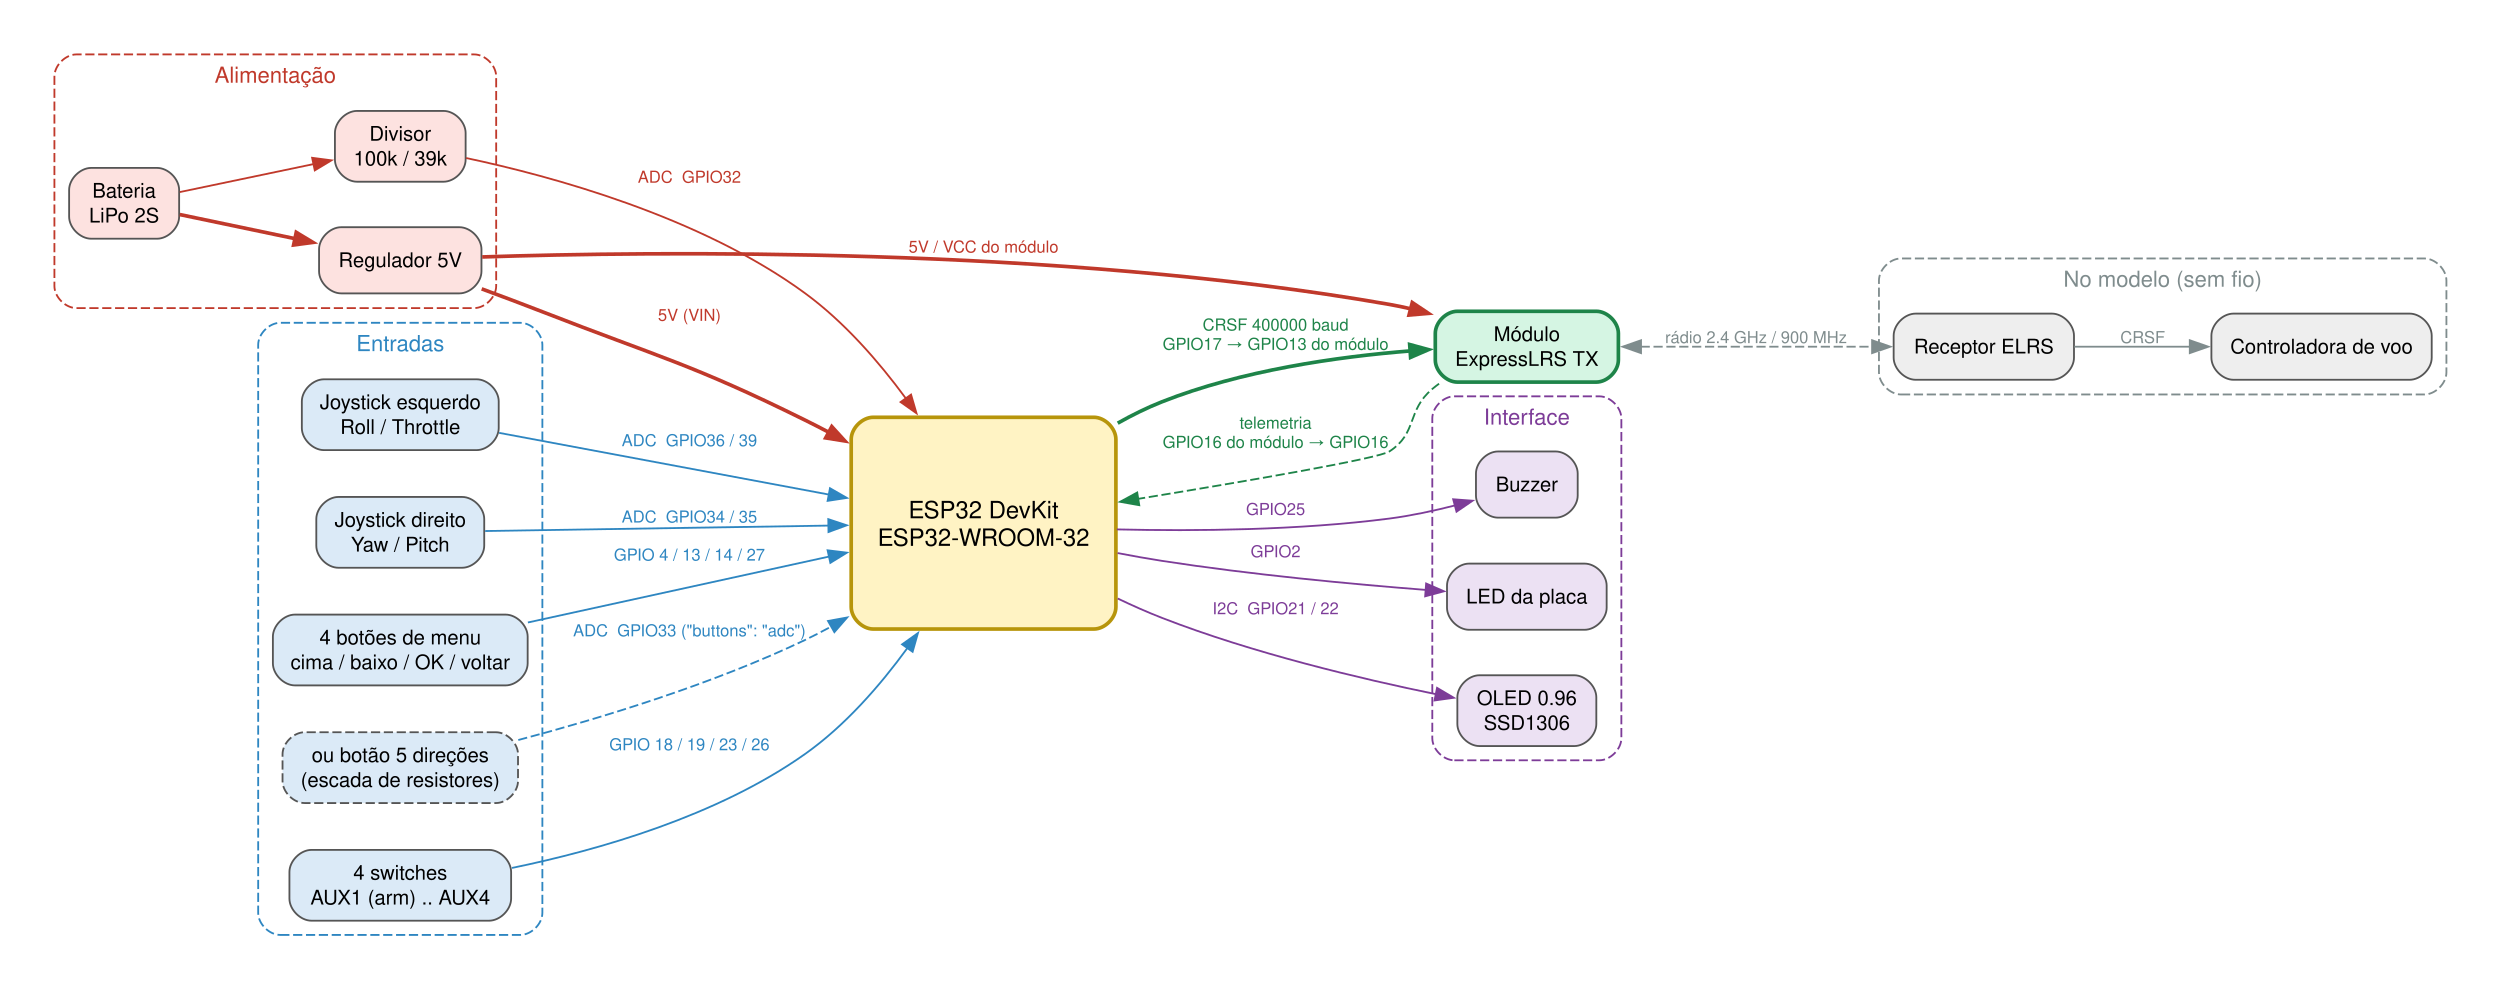
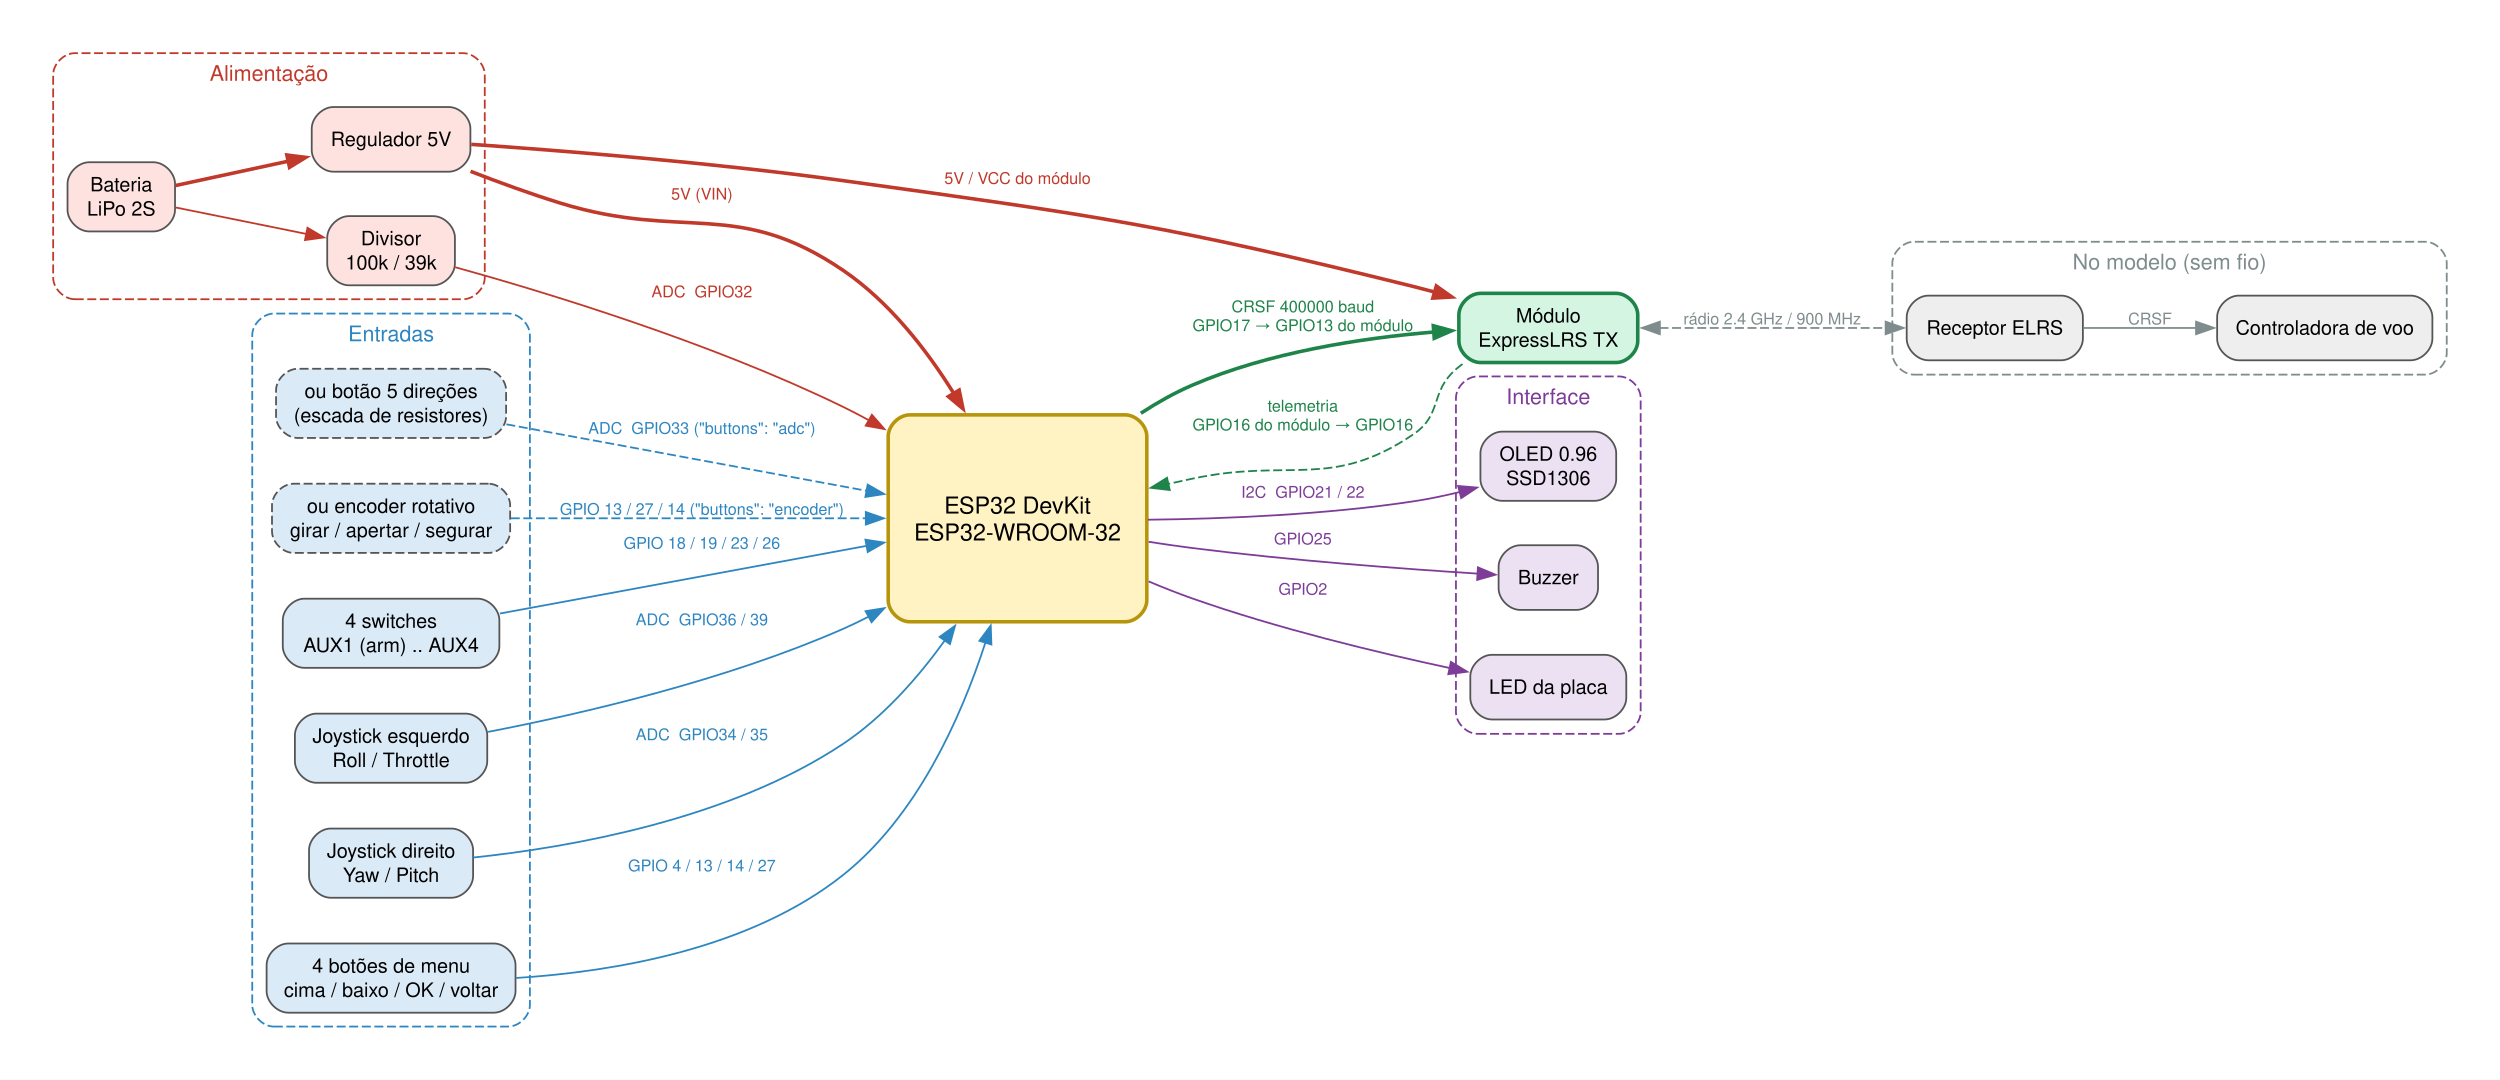
- <svg xmlns="http://www.w3.org/2000/svg" width="1360pt" height="538pt" viewBox="0.00 0.00 1360.00 538.00">
-   <g id="graph0" class="graph" transform="scale(1 1) rotate(0) translate(21.6 516.6)">
-     <polygon fill="white" stroke="none" points="-21.6,21.6 -21.6,-516.6 1338.85,-516.6 1338.85,21.6 -21.6,21.6" />
+ <svg xmlns="http://www.w3.org/2000/svg" width="1392pt" height="601pt" viewBox="0.00 0.00 1392.00 601.00">
+   <g id="graph0" class="graph" transform="scale(1 1) rotate(0) translate(21.6 579.6)">
+     <polygon fill="white" stroke="none" points="-21.6,21.6 -21.6,-579.6 1370.35,-579.6 1370.35,21.6 -21.6,21.6" />
    <g id="clust1" class="cluster">
-       <path fill="white" stroke="#c0392b" stroke-dasharray="5,2" d="M20,-349C20,-349 236.32,-349 236.32,-349 242.32,-349 248.32,-355 248.32,-361 248.32,-361 248.32,-475 248.32,-475 248.32,-481 242.32,-487 236.32,-487 236.32,-487 20,-487 20,-487 14,-487 8,-481 8,-475 8,-475 8,-361 8,-361 8,-355 14,-349 20,-349" />
-       <text xml:space="preserve" text-anchor="middle" x="128.16" y="-471.6" font-family="Helvetica,sans-Serif" font-size="12.00" fill="#c0392b">Alimentação</text>
+       <path fill="white" stroke="#c0392b" stroke-dasharray="5,2" d="M20,-413C20,-413 236.32,-413 236.32,-413 242.32,-413 248.32,-419 248.32,-425 248.32,-425 248.32,-538 248.32,-538 248.32,-544 242.32,-550 236.32,-550 236.32,-550 20,-550 20,-550 14,-550 8,-544 8,-538 8,-538 8,-425 8,-425 8,-419 14,-413 20,-413" />
+       <text xml:space="preserve" text-anchor="middle" x="128.16" y="-534.6" font-family="Helvetica,sans-Serif" font-size="12.00" fill="#c0392b">Alimentação</text>
    </g>
    <g id="clust2" class="cluster">
-       <path fill="white" stroke="#2e86c1" stroke-dasharray="5,2" d="M130.85,-8C130.85,-8 261.45,-8 261.45,-8 267.45,-8 273.45,-14 273.45,-20 273.45,-20 273.45,-329 273.45,-329 273.45,-335 267.45,-341 261.45,-341 261.45,-341 130.85,-341 130.85,-341 124.85,-341 118.85,-335 118.85,-329 118.85,-329 118.85,-20 118.85,-20 118.85,-14 124.85,-8 130.85,-8" />
-       <text xml:space="preserve" text-anchor="middle" x="196.15" y="-325.6" font-family="Helvetica,sans-Serif" font-size="12.00" fill="#2e86c1">Entradas</text>
+       <path fill="white" stroke="#2e86c1" stroke-dasharray="5,2" d="M130.85,-8C130.85,-8 261.45,-8 261.45,-8 267.45,-8 273.45,-14 273.45,-20 273.45,-20 273.45,-393 273.45,-393 273.45,-399 267.45,-405 261.45,-405 261.45,-405 130.85,-405 130.85,-405 124.85,-405 118.85,-399 118.85,-393 118.85,-393 118.85,-20 118.85,-20 118.85,-14 124.85,-8 130.85,-8" />
+       <text xml:space="preserve" text-anchor="middle" x="196.15" y="-389.6" font-family="Helvetica,sans-Serif" font-size="12.00" fill="#2e86c1">Entradas</text>
    </g>
    <g id="clust3" class="cluster">
-       <path fill="white" stroke="#7d3c98" stroke-dasharray="5,2" d="M769.57,-103C769.57,-103 848.42,-103 848.42,-103 854.42,-103 860.42,-109 860.42,-115 860.42,-115 860.42,-289 860.42,-289 860.42,-295 854.42,-301 848.42,-301 848.42,-301 769.57,-301 769.57,-301 763.57,-301 757.57,-295 757.57,-289 757.57,-289 757.57,-115 757.57,-115 757.57,-109 763.57,-103 769.57,-103" />
-       <text xml:space="preserve" text-anchor="middle" x="809" y="-285.6" font-family="Helvetica,sans-Serif" font-size="12.00" fill="#7d3c98">Interface</text>
+       <path fill="white" stroke="#7d3c98" stroke-dasharray="5,2" d="M801.07,-171C801.07,-171 879.92,-171 879.92,-171 885.92,-171 891.92,-177 891.92,-183 891.92,-183 891.92,-358 891.92,-358 891.92,-364 885.92,-370 879.92,-370 879.92,-370 801.07,-370 801.07,-370 795.07,-370 789.07,-364 789.07,-358 789.07,-358 789.07,-183 789.07,-183 789.07,-177 795.07,-171 801.07,-171" />
+       <text xml:space="preserve" text-anchor="middle" x="840.5" y="-354.6" font-family="Helvetica,sans-Serif" font-size="12.00" fill="#7d3c98">Interface</text>
    </g>
    <g id="clust4" class="cluster">
-       <path fill="white" stroke="#7f8c8d" stroke-dasharray="5,2" d="M1012.55,-302C1012.55,-302 1297.25,-302 1297.25,-302 1303.25,-302 1309.25,-308 1309.25,-314 1309.25,-314 1309.25,-364 1309.25,-364 1309.25,-370 1303.25,-376 1297.25,-376 1297.25,-376 1012.55,-376 1012.55,-376 1006.55,-376 1000.55,-370 1000.55,-364 1000.55,-364 1000.55,-314 1000.55,-314 1000.55,-308 1006.55,-302 1012.55,-302" />
-       <text xml:space="preserve" text-anchor="middle" x="1154.9" y="-360.6" font-family="Helvetica,sans-Serif" font-size="12.00" fill="#7f8c8d">No modelo (sem fio)</text>
+       <path fill="white" stroke="#7f8c8d" stroke-dasharray="5,2" d="M1044.05,-371C1044.05,-371 1328.75,-371 1328.75,-371 1334.75,-371 1340.75,-377 1340.75,-383 1340.75,-383 1340.75,-433 1340.75,-433 1340.75,-439 1334.75,-445 1328.75,-445 1328.75,-445 1044.05,-445 1044.05,-445 1038.05,-445 1032.05,-439 1032.05,-433 1032.05,-433 1032.05,-383 1032.05,-383 1032.05,-377 1038.05,-371 1044.05,-371" />
+       <text xml:space="preserve" text-anchor="middle" x="1186.4" y="-429.6" font-family="Helvetica,sans-Serif" font-size="12.00" fill="#7f8c8d">No modelo (sem fio)</text>
    </g>
    <g id="node1" class="node">
-       <path fill="#fde2e0" stroke="#555555" d="M63.85,-425.26C63.85,-425.26 28,-425.26 28,-425.26 22,-425.26 16,-419.26 16,-413.26 16,-413.26 16,-398.74 16,-398.74 16,-392.74 22,-386.74 28,-386.74 28,-386.74 63.85,-386.74 63.85,-386.74 69.85,-386.74 75.85,-392.74 75.85,-398.74 75.85,-398.74 75.85,-413.26 75.85,-413.26 75.85,-419.26 69.85,-425.26 63.85,-425.26" />
-       <text xml:space="preserve" text-anchor="middle" x="45.92" y="-409.05" font-family="Helvetica,sans-Serif" font-size="11.00">Bateria</text>
-       <text xml:space="preserve" text-anchor="middle" x="45.92" y="-395.55" font-family="Helvetica,sans-Serif" font-size="11.00">LiPo 2S</text>
+       <path fill="#fde2e0" stroke="#555555" d="M63.85,-489.26C63.85,-489.26 28,-489.26 28,-489.26 22,-489.26 16,-483.26 16,-477.26 16,-477.26 16,-462.74 16,-462.74 16,-456.74 22,-450.74 28,-450.74 28,-450.74 63.85,-450.74 63.85,-450.74 69.85,-450.74 75.85,-456.74 75.85,-462.74 75.85,-462.74 75.85,-477.26 75.85,-477.26 75.85,-483.26 69.85,-489.26 63.85,-489.26" />
+       <text xml:space="preserve" text-anchor="middle" x="45.92" y="-473.05" font-family="Helvetica,sans-Serif" font-size="11.00">Bateria</text>
+       <text xml:space="preserve" text-anchor="middle" x="45.92" y="-459.55" font-family="Helvetica,sans-Serif" font-size="11.00">LiPo 2S</text>
    </g>
    <g id="node2" class="node">
-       <path fill="#fde2e0" stroke="#555555" d="M228.32,-393C228.32,-393 163.97,-393 163.97,-393 157.97,-393 151.97,-387 151.97,-381 151.97,-381 151.97,-369 151.97,-369 151.97,-363 157.97,-357 163.97,-357 163.97,-357 228.32,-357 228.32,-357 234.32,-357 240.32,-363 240.32,-369 240.32,-369 240.32,-381 240.32,-381 240.32,-387 234.32,-393 228.32,-393" />
-       <text xml:space="preserve" text-anchor="middle" x="196.15" y="-371.3" font-family="Helvetica,sans-Serif" font-size="11.00">Regulador 5V</text>
+       <path fill="#fde2e0" stroke="#555555" d="M228.32,-520C228.32,-520 163.97,-520 163.97,-520 157.97,-520 151.97,-514 151.97,-508 151.97,-508 151.97,-496 151.97,-496 151.97,-490 157.97,-484 163.97,-484 163.97,-484 228.32,-484 228.32,-484 234.32,-484 240.32,-490 240.32,-496 240.32,-496 240.32,-508 240.32,-508 240.32,-514 234.32,-520 228.32,-520" />
+       <text xml:space="preserve" text-anchor="middle" x="196.15" y="-498.3" font-family="Helvetica,sans-Serif" font-size="11.00">Regulador 5V</text>
    </g>
    <g id="edge1" class="edge">
-       <path fill="none" stroke="#c0392b" stroke-width="2" d="M76.21,-399.88C94.11,-396.13 117.6,-391.22 138.97,-386.75" />
-       <polygon fill="#c0392b" stroke="#c0392b" stroke-width="2" points="139.56,-390.2 148.63,-384.73 138.13,-383.35 139.56,-390.2" />
+       <path fill="none" stroke="#c0392b" stroke-width="2" d="M76.21,-476.32C94.11,-480.19 117.6,-485.26 138.97,-489.87" />
+       <polygon fill="#c0392b" stroke="#c0392b" stroke-width="2" points="138.12,-493.27 148.63,-491.96 139.6,-486.43 138.12,-493.27" />
    </g>
    <g id="node3" class="node">
-       <path fill="#fde2e0" stroke="#555555" d="M219.7,-456.26C219.7,-456.26 172.6,-456.26 172.6,-456.26 166.6,-456.26 160.6,-450.26 160.6,-444.26 160.6,-444.26 160.6,-429.74 160.6,-429.74 160.6,-423.74 166.6,-417.74 172.6,-417.74 172.6,-417.74 219.7,-417.74 219.7,-417.74 225.7,-417.74 231.7,-423.74 231.7,-429.74 231.7,-429.74 231.7,-444.26 231.7,-444.26 231.7,-450.26 225.7,-456.26 219.7,-456.26" />
-       <text xml:space="preserve" text-anchor="middle" x="196.15" y="-440.05" font-family="Helvetica,sans-Serif" font-size="11.00">Divisor</text>
-       <text xml:space="preserve" text-anchor="middle" x="196.15" y="-426.55" font-family="Helvetica,sans-Serif" font-size="11.00">100k / 39k</text>
+       <path fill="#fde2e0" stroke="#555555" d="M219.7,-459.26C219.7,-459.26 172.6,-459.26 172.6,-459.26 166.6,-459.26 160.6,-453.26 160.6,-447.26 160.6,-447.26 160.6,-432.74 160.6,-432.74 160.6,-426.74 166.6,-420.74 172.6,-420.74 172.6,-420.74 219.7,-420.74 219.7,-420.74 225.7,-420.74 231.7,-426.74 231.7,-432.74 231.7,-432.74 231.7,-447.26 231.7,-447.26 231.7,-453.26 225.7,-459.26 219.7,-459.26" />
+       <text xml:space="preserve" text-anchor="middle" x="196.15" y="-443.05" font-family="Helvetica,sans-Serif" font-size="11.00">Divisor</text>
+       <text xml:space="preserve" text-anchor="middle" x="196.15" y="-429.55" font-family="Helvetica,sans-Serif" font-size="11.00">100k / 39k</text>
    </g>
    <g id="edge4" class="edge">
-       <path fill="none" stroke="#c0392b" d="M76.21,-412.12C96.95,-416.46 125.18,-422.37 148.94,-427.34" />
-       <polygon fill="#c0392b" stroke="#c0392b" points="148.2,-430.76 158.71,-429.38 149.64,-423.91 148.2,-430.76" />
+       <path fill="none" stroke="#c0392b" d="M76.21,-464.07C96.95,-459.88 125.18,-454.16 148.94,-449.35" />
+       <polygon fill="#c0392b" stroke="#c0392b" points="149.6,-452.79 158.71,-447.38 148.21,-445.93 149.6,-452.79" />
+     </g>
+     <g id="node10" class="node">
+       <path fill="#fff3c4" stroke="#b7950b" stroke-width="2" d="M604.95,-348.6C604.95,-348.6 484.95,-348.6 484.95,-348.6 478.95,-348.6 472.95,-342.6 472.95,-336.6 472.95,-336.6 472.95,-245.4 472.95,-245.4 472.95,-239.4 478.95,-233.4 484.95,-233.4 484.95,-233.4 604.95,-233.4 604.95,-233.4 610.95,-233.4 616.95,-239.4 616.95,-245.4 616.95,-245.4 616.95,-336.6 616.95,-336.6 616.95,-342.6 610.95,-348.6 604.95,-348.6" />
+       <text xml:space="preserve" text-anchor="middle" x="544.95" y="-293.65" font-family="Helvetica,sans-Serif" font-size="13.00">ESP32 DevKit</text>
+       <text xml:space="preserve" text-anchor="middle" x="544.95" y="-278.65" font-family="Helvetica,sans-Serif" font-size="13.00">ESP32-WROOM-32</text>
+     </g>
+     <g id="edge2" class="edge">
+       <path fill="none" stroke="#c0392b" stroke-width="2" d="M240.41,-484.2C256.03,-478.13 273.89,-471.6 290.45,-466.5 359.22,-445.33 388.5,-469.53 447.95,-429 473.26,-411.74 493.96,-385.44 509.56,-360.4" />
+       <polygon fill="#c0392b" stroke="#c0392b" stroke-width="2" points="512.46,-362.38 514.6,-352 506.46,-358.78 512.46,-362.38" />
+       <text xml:space="preserve" text-anchor="middle" x="369.2" y="-468.45" font-family="Helvetica,sans-Serif" font-size="9.00" fill="#c0392b">5V (VIN)</text>
+     </g>
+     <g id="node11" class="node">
+       <path fill="#d5f5e3" stroke="#1e8449" stroke-width="2" d="M878.3,-416.26C878.3,-416.26 802.7,-416.26 802.7,-416.26 796.7,-416.26 790.7,-410.26 790.7,-404.26 790.7,-404.26 790.7,-389.74 790.7,-389.74 790.7,-383.74 796.7,-377.74 802.7,-377.74 802.7,-377.74 878.3,-377.74 878.3,-377.74 884.3,-377.74 890.3,-383.74 890.3,-389.74 890.3,-389.74 890.3,-404.26 890.3,-404.26 890.3,-410.26 884.3,-416.26 878.3,-416.26" />
+       <text xml:space="preserve" text-anchor="middle" x="840.5" y="-400.05" font-family="Helvetica,sans-Serif" font-size="11.00">Módulo</text>
+       <text xml:space="preserve" text-anchor="middle" x="840.5" y="-386.55" font-family="Helvetica,sans-Serif" font-size="11.00">ExpressLRS TX</text>
+     </g>
+     <g id="edge3" class="edge">
+       <path fill="none" stroke="#c0392b" stroke-width="2" d="M240.79,-499.22C290.93,-495.75 375.62,-489.01 447.95,-479 590.23,-459.31 626.28,-454.54 765.7,-420 769.49,-419.06 773.36,-418.04 777.26,-416.97" />
+       <polygon fill="#c0392b" stroke="#c0392b" stroke-width="2" points="778.15,-420.35 786.8,-414.23 776.22,-413.63 778.15,-420.35" />
+       <text xml:space="preserve" text-anchor="middle" x="544.95" y="-477.2" font-family="Helvetica,sans-Serif" font-size="9.00" fill="#c0392b">5V / VCC do módulo</text>
+     </g>
+     <g id="edge5" class="edge">
+       <path fill="none" stroke="#c0392b" d="M231.86,-430.82C281.25,-417.13 374.01,-389.05 447.95,-353 452.71,-350.68 457.53,-348.16 462.34,-345.52" />
+       <polygon fill="#c0392b" stroke="#c0392b" points="463.87,-348.68 470.84,-340.7 460.42,-342.59 463.87,-348.68" />
+       <text xml:space="preserve" text-anchor="middle" x="369.2" y="-414.05" font-family="Helvetica,sans-Serif" font-size="9.00" fill="#c0392b">ADC  GPIO32</text>
+     </g>
+     <g id="node4" class="node">
+       <path fill="#dbeaf7" stroke="#555555" d="M237.7,-182.26C237.7,-182.26 154.6,-182.26 154.6,-182.26 148.6,-182.26 142.6,-176.26 142.6,-170.26 142.6,-170.26 142.6,-155.74 142.6,-155.74 142.6,-149.74 148.6,-143.74 154.6,-143.74 154.6,-143.74 237.7,-143.74 237.7,-143.74 243.7,-143.74 249.7,-149.74 249.7,-155.74 249.7,-155.74 249.7,-170.26 249.7,-170.26 249.7,-176.26 243.7,-182.26 237.7,-182.26" />
+       <text xml:space="preserve" text-anchor="middle" x="196.15" y="-166.05" font-family="Helvetica,sans-Serif" font-size="11.00">Joystick esquerdo</text>
+       <text xml:space="preserve" text-anchor="middle" x="196.15" y="-152.55" font-family="Helvetica,sans-Serif" font-size="11.00">Roll / Throttle</text>
+     </g>
+     <g id="edge6" class="edge">
+       <path fill="none" stroke="#2e86c1" d="M250.14,-172.08C302.03,-182.11 382.6,-200.75 447.95,-229.5 452.74,-231.61 457.56,-233.93 462.36,-236.41" />
+       <polygon fill="#2e86c1" stroke="#2e86c1" points="460.36,-239.31 470.82,-240.97 463.68,-233.15 460.36,-239.31" />
+       <text xml:space="preserve" text-anchor="middle" x="369.2" y="-231.45" font-family="Helvetica,sans-Serif" font-size="9.00" fill="#2e86c1">ADC  GPIO36 / 39</text>
+     </g>
+     <g id="node5" class="node">
+       <path fill="#dbeaf7" stroke="#555555" d="M229.82,-118.26C229.82,-118.26 162.47,-118.26 162.47,-118.26 156.47,-118.26 150.47,-112.26 150.47,-106.26 150.47,-106.26 150.47,-91.74 150.47,-91.74 150.47,-85.74 156.47,-79.74 162.47,-79.74 162.47,-79.74 229.82,-79.74 229.82,-79.74 235.82,-79.74 241.82,-85.74 241.82,-91.74 241.82,-91.74 241.82,-106.26 241.82,-106.26 241.82,-112.26 235.82,-118.26 229.82,-118.26" />
+       <text xml:space="preserve" text-anchor="middle" x="196.15" y="-102.05" font-family="Helvetica,sans-Serif" font-size="11.00">Joystick direito</text>
+       <text xml:space="preserve" text-anchor="middle" x="196.15" y="-88.55" font-family="Helvetica,sans-Serif" font-size="11.00">Yaw / Pitch</text>
+     </g>
+     <g id="edge7" class="edge">
+       <path fill="none" stroke="#2e86c1" d="M241.95,-102.13C295.08,-107.7 384.44,-123.12 447.95,-165.5 470.11,-180.29 489.28,-201.92 504.53,-223.08" />
+       <polygon fill="#2e86c1" stroke="#2e86c1" points="501.58,-224.97 510.17,-231.17 507.32,-220.97 501.58,-224.97" />
+       <text xml:space="preserve" text-anchor="middle" x="369.2" y="-167.45" font-family="Helvetica,sans-Serif" font-size="9.00" fill="#2e86c1">ADC  GPIO34 / 35</text>
+     </g>
+     <g id="node6" class="node">
+       <path fill="#dbeaf7" stroke="#555555" d="M253.45,-54.26C253.45,-54.26 138.85,-54.26 138.85,-54.26 132.85,-54.26 126.85,-48.26 126.85,-42.26 126.85,-42.26 126.85,-27.74 126.85,-27.74 126.85,-21.74 132.85,-15.74 138.85,-15.74 138.85,-15.74 253.45,-15.74 253.45,-15.74 259.45,-15.74 265.45,-21.74 265.45,-27.74 265.45,-27.74 265.45,-42.26 265.45,-42.26 265.45,-48.26 259.45,-54.26 253.45,-54.26" />
+       <text xml:space="preserve" text-anchor="middle" x="196.15" y="-38.05" font-family="Helvetica,sans-Serif" font-size="11.00">4 botões de menu</text>
+       <text xml:space="preserve" text-anchor="middle" x="196.15" y="-24.55" font-family="Helvetica,sans-Serif" font-size="11.00">cima / baixo / OK / voltar</text>
+     </g>
+     <g id="edge8" class="edge">
+       <path fill="none" stroke="#2e86c1" d="M265.79,-35.07C320.5,-38.52 396.25,-51.3 447.95,-92.5 488.52,-124.83 513.04,-178.56 527.13,-221.97" />
+       <polygon fill="#2e86c1" stroke="#2e86c1" points="523.73,-222.81 530.04,-231.31 530.41,-220.73 523.73,-222.81" />
+       <text xml:space="preserve" text-anchor="middle" x="369.2" y="-94.45" font-family="Helvetica,sans-Serif" font-size="9.00" fill="#2e86c1">GPIO 4 / 13 / 14 / 27</text>
+     </g>
+     <g id="node7" class="node">
+       <path fill="#dbeaf7" stroke="#555555" stroke-dasharray="5,2" d="M248.2,-374.26C248.2,-374.26 144.1,-374.26 144.1,-374.26 138.1,-374.26 132.1,-368.26 132.1,-362.26 132.1,-362.26 132.1,-347.74 132.1,-347.74 132.1,-341.74 138.1,-335.74 144.1,-335.74 144.1,-335.74 248.2,-335.74 248.2,-335.74 254.2,-335.74 260.2,-341.74 260.2,-347.74 260.2,-347.74 260.2,-362.26 260.2,-362.26 260.2,-368.26 254.2,-374.26 248.2,-374.26" />
+       <text xml:space="preserve" text-anchor="middle" x="196.15" y="-358.05" font-family="Helvetica,sans-Serif" font-size="11.00">ou botão 5 direções</text>
+       <text xml:space="preserve" text-anchor="middle" x="196.15" y="-344.55" font-family="Helvetica,sans-Serif" font-size="11.00">(escada de resistores)</text>
+     </g>
+     <g id="edge9" class="edge">
+       <path fill="none" stroke="#2e86c1" stroke-dasharray="5,2" d="M260.36,-343.34C316.64,-332.95 399.36,-317.68 460.96,-306.32" />
+       <polygon fill="#2e86c1" stroke="#2e86c1" points="461.51,-309.77 470.71,-304.52 460.24,-302.89 461.51,-309.77" />
+       <text xml:space="preserve" text-anchor="middle" x="369.2" y="-338.04" font-family="Helvetica,sans-Serif" font-size="9.00" fill="#2e86c1">ADC  GPIO33 ("buttons": "adc")</text>
+     </g>
+     <g id="node8" class="node">
+       <path fill="#dbeaf7" stroke="#555555" stroke-dasharray="5,2" d="M250.45,-310.26C250.45,-310.26 141.85,-310.26 141.85,-310.26 135.85,-310.26 129.85,-304.26 129.85,-298.26 129.85,-298.26 129.85,-283.74 129.85,-283.74 129.85,-277.74 135.85,-271.74 141.85,-271.74 141.85,-271.74 250.45,-271.74 250.45,-271.74 256.45,-271.74 262.45,-277.74 262.45,-283.74 262.45,-283.74 262.45,-298.26 262.45,-298.26 262.45,-304.26 256.45,-310.26 250.45,-310.26" />
+       <text xml:space="preserve" text-anchor="middle" x="196.15" y="-294.05" font-family="Helvetica,sans-Serif" font-size="11.00">ou encoder rotativo</text>
+       <text xml:space="preserve" text-anchor="middle" x="196.15" y="-280.55" font-family="Helvetica,sans-Serif" font-size="11.00">girar / apertar / segurar</text>
+     </g>
+     <g id="edge10" class="edge">
+       <path fill="none" stroke="#2e86c1" stroke-dasharray="5,2" d="M262.79,-291C318.87,-291 399.87,-291 460.54,-291" />
+       <polygon fill="#2e86c1" stroke="#2e86c1" points="460.49,-294.5 470.49,-291 460.49,-287.5 460.49,-294.5" />
+       <text xml:space="preserve" text-anchor="middle" x="369.2" y="-292.95" font-family="Helvetica,sans-Serif" font-size="9.00" fill="#2e86c1">GPIO 13 / 27 / 14 ("buttons": "encoder")</text>
    </g>
    <g id="node9" class="node">
-       <path fill="#fff3c4" stroke="#b7950b" stroke-width="2" d="M573.45,-289.6C573.45,-289.6 453.45,-289.6 453.45,-289.6 447.45,-289.6 441.45,-283.6 441.45,-277.6 441.45,-277.6 441.45,-186.4 441.45,-186.4 441.45,-180.4 447.45,-174.4 453.45,-174.4 453.45,-174.4 573.45,-174.4 573.45,-174.4 579.45,-174.4 585.45,-180.4 585.45,-186.4 585.45,-186.4 585.45,-277.6 585.45,-277.6 585.45,-283.6 579.45,-289.6 573.45,-289.6" />
-       <text xml:space="preserve" text-anchor="middle" x="513.45" y="-234.65" font-family="Helvetica,sans-Serif" font-size="13.00">ESP32 DevKit</text>
-       <text xml:space="preserve" text-anchor="middle" x="513.45" y="-219.65" font-family="Helvetica,sans-Serif" font-size="13.00">ESP32-WROOM-32</text>
-     </g>
-     <g id="edge2" class="edge">
-       <path fill="none" stroke="#c0392b" stroke-width="2" d="M240.44,-359.45C251.25,-355.48 262.8,-351.15 273.45,-347 337.51,-322.04 354.83,-318.5 416.45,-288 420.68,-285.91 424.97,-283.71 429.28,-281.43" />
-       <polygon fill="#c0392b" stroke="#c0392b" stroke-width="2" points="430.89,-284.54 438.03,-276.71 427.57,-278.38 430.89,-284.54" />
-       <text xml:space="preserve" text-anchor="middle" x="353.45" y="-342.06" font-family="Helvetica,sans-Serif" font-size="9.00" fill="#c0392b">5V (VIN)</text>
-     </g>
-     <g id="node10" class="node">
-       <path fill="#d5f5e3" stroke="#1e8449" stroke-width="2" d="M846.8,-347.26C846.8,-347.26 771.2,-347.26 771.2,-347.26 765.2,-347.26 759.2,-341.26 759.2,-335.26 759.2,-335.26 759.2,-320.74 759.2,-320.74 759.2,-314.74 765.2,-308.74 771.2,-308.74 771.2,-308.74 846.8,-308.74 846.8,-308.74 852.8,-308.74 858.8,-314.74 858.8,-320.74 858.8,-320.74 858.8,-335.26 858.8,-335.26 858.8,-341.26 852.8,-347.26 846.8,-347.26" />
-       <text xml:space="preserve" text-anchor="middle" x="809" y="-331.05" font-family="Helvetica,sans-Serif" font-size="11.00">Módulo</text>
-       <text xml:space="preserve" text-anchor="middle" x="809" y="-317.55" font-family="Helvetica,sans-Serif" font-size="11.00">ExpressLRS TX</text>
-     </g>
-     <g id="edge3" class="edge">
-       <path fill="none" stroke="#c0392b" stroke-width="2" d="M240.72,-376.82C332.69,-379.83 553.09,-382.72 734.2,-351 738.04,-350.33 741.96,-349.51 745.89,-348.59" />
-       <polygon fill="#c0392b" stroke="#c0392b" stroke-width="2" points="746.67,-352.01 755.48,-346.12 744.92,-345.23 746.67,-352.01" />
-       <text xml:space="preserve" text-anchor="middle" x="513.45" y="-379.2" font-family="Helvetica,sans-Serif" font-size="9.00" fill="#c0392b">5V / VCC do módulo</text>
-     </g>
-     <g id="edge5" class="edge">
-       <path fill="none" stroke="#c0392b" d="M231.95,-430.64C277.78,-420.93 359.26,-398.95 416.45,-357 437.5,-341.56 456.19,-320.28 471.35,-299.64" />
-       <polygon fill="#c0392b" stroke="#c0392b" points="474.01,-301.95 476.97,-291.78 468.31,-297.88 474.01,-301.95" />
-       <text xml:space="preserve" text-anchor="middle" x="353.45" y="-417.19" font-family="Helvetica,sans-Serif" font-size="9.00" fill="#c0392b">ADC  GPIO32</text>
-     </g>
-     <g id="node4" class="node">
-       <path fill="#dbeaf7" stroke="#555555" d="M237.7,-310.26C237.7,-310.26 154.6,-310.26 154.6,-310.26 148.6,-310.26 142.6,-304.26 142.6,-298.26 142.6,-298.26 142.6,-283.74 142.6,-283.74 142.6,-277.74 148.6,-271.74 154.6,-271.74 154.6,-271.74 237.7,-271.74 237.7,-271.74 243.7,-271.74 249.7,-277.74 249.7,-283.74 249.7,-283.74 249.7,-298.26 249.7,-298.26 249.7,-304.26 243.7,-310.26 237.7,-310.26" />
-       <text xml:space="preserve" text-anchor="middle" x="196.15" y="-294.05" font-family="Helvetica,sans-Serif" font-size="11.00">Joystick esquerdo</text>
-       <text xml:space="preserve" text-anchor="middle" x="196.15" y="-280.55" font-family="Helvetica,sans-Serif" font-size="11.00">Roll / Throttle</text>
-     </g>
-     <g id="edge6" class="edge">
-       <path fill="none" stroke="#2e86c1" d="M249.92,-281.12C298.9,-271.96 372.59,-258.17 429.45,-247.53" />
-       <polygon fill="#2e86c1" stroke="#2e86c1" points="429.91,-251.01 439.09,-245.73 428.62,-244.13 429.91,-251.01" />
-       <text xml:space="preserve" text-anchor="middle" x="353.45" y="-273.87" font-family="Helvetica,sans-Serif" font-size="9.00" fill="#2e86c1">ADC  GPIO36 / 39</text>
-     </g>
-     <g id="node5" class="node">
-       <path fill="#dbeaf7" stroke="#555555" d="M229.82,-246.26C229.82,-246.26 162.47,-246.26 162.47,-246.26 156.47,-246.26 150.47,-240.26 150.47,-234.26 150.47,-234.26 150.47,-219.74 150.47,-219.74 150.47,-213.74 156.47,-207.74 162.47,-207.74 162.47,-207.74 229.82,-207.74 229.82,-207.74 235.82,-207.74 241.82,-213.74 241.82,-219.74 241.82,-219.74 241.82,-234.26 241.82,-234.26 241.82,-240.26 235.82,-246.26 229.82,-246.26" />
-       <text xml:space="preserve" text-anchor="middle" x="196.15" y="-230.05" font-family="Helvetica,sans-Serif" font-size="11.00">Joystick direito</text>
-       <text xml:space="preserve" text-anchor="middle" x="196.15" y="-216.55" font-family="Helvetica,sans-Serif" font-size="11.00">Yaw / Pitch</text>
-     </g>
-     <g id="edge7" class="edge">
-       <path fill="none" stroke="#2e86c1" d="M242.32,-227.72C290.96,-228.49 369.38,-229.73 429.23,-230.68" />
-       <polygon fill="#2e86c1" stroke="#2e86c1" points="428.99,-234.18 439.05,-230.84 429.1,-227.18 428.99,-234.18" />
-       <text xml:space="preserve" text-anchor="middle" x="353.45" y="-232.33" font-family="Helvetica,sans-Serif" font-size="9.00" fill="#2e86c1">ADC  GPIO34 / 35</text>
-     </g>
-     <g id="node6" class="node">
-       <path fill="#dbeaf7" stroke="#555555" d="M253.45,-182.26C253.45,-182.26 138.85,-182.26 138.85,-182.26 132.85,-182.26 126.85,-176.26 126.85,-170.26 126.85,-170.26 126.85,-155.74 126.85,-155.74 126.85,-149.74 132.85,-143.74 138.85,-143.74 138.85,-143.74 253.45,-143.74 253.45,-143.74 259.45,-143.74 265.45,-149.74 265.45,-155.74 265.45,-155.74 265.45,-170.26 265.45,-170.26 265.45,-176.26 259.45,-182.26 253.45,-182.26" />
-       <text xml:space="preserve" text-anchor="middle" x="196.15" y="-166.05" font-family="Helvetica,sans-Serif" font-size="11.00">4 botões de menu</text>
-       <text xml:space="preserve" text-anchor="middle" x="196.15" y="-152.55" font-family="Helvetica,sans-Serif" font-size="11.00">cima / baixo / OK / voltar</text>
-     </g>
-     <g id="edge8" class="edge">
-       <path fill="none" stroke="#2e86c1" d="M265.57,-177.97C313.74,-188.51 378.49,-202.68 429.59,-213.87" />
-       <polygon fill="#2e86c1" stroke="#2e86c1" points="428.61,-217.24 439.13,-215.95 430.11,-210.4 428.61,-217.24" />
-       <text xml:space="preserve" text-anchor="middle" x="353.45" y="-211.63" font-family="Helvetica,sans-Serif" font-size="9.00" fill="#2e86c1">GPIO 4 / 13 / 14 / 27</text>
-     </g>
-     <g id="node7" class="node">
-       <path fill="#dbeaf7" stroke="#555555" stroke-dasharray="5,2" d="M248.2,-118.26C248.2,-118.26 144.1,-118.26 144.1,-118.26 138.1,-118.26 132.1,-112.26 132.1,-106.26 132.1,-106.26 132.1,-91.74 132.1,-91.74 132.1,-85.74 138.1,-79.74 144.1,-79.74 144.1,-79.74 248.2,-79.74 248.2,-79.74 254.2,-79.74 260.2,-85.74 260.2,-91.74 260.2,-91.74 260.2,-106.26 260.2,-106.26 260.2,-112.26 254.2,-118.26 248.2,-118.26" />
-       <text xml:space="preserve" text-anchor="middle" x="196.15" y="-102.05" font-family="Helvetica,sans-Serif" font-size="11.00">ou botão 5 direções</text>
-       <text xml:space="preserve" text-anchor="middle" x="196.15" y="-88.55" font-family="Helvetica,sans-Serif" font-size="11.00">(escada de resistores)</text>
-     </g>
-     <g id="edge9" class="edge">
-       <path fill="none" stroke="#2e86c1" stroke-dasharray="5,2" d="M260.35,-114.03C305.14,-125.87 366,-144.4 416.45,-168.5 421.21,-170.78 426.02,-173.26 430.8,-175.88" />
-       <polygon fill="#2e86c1" stroke="#2e86c1" points="428.84,-178.79 439.26,-180.69 432.3,-172.7 428.84,-178.79" />
-       <text xml:space="preserve" text-anchor="middle" x="353.45" y="-170.45" font-family="Helvetica,sans-Serif" font-size="9.00" fill="#2e86c1">ADC  GPIO33 ("buttons": "adc")</text>
-     </g>
-     <g id="node8" class="node">
-       <path fill="#dbeaf7" stroke="#555555" d="M244.45,-54.26C244.45,-54.26 147.85,-54.26 147.85,-54.26 141.85,-54.26 135.85,-48.26 135.85,-42.26 135.85,-42.26 135.85,-27.74 135.85,-27.74 135.85,-21.74 141.85,-15.74 147.85,-15.74 147.85,-15.74 244.45,-15.74 244.45,-15.74 250.45,-15.74 256.45,-21.74 256.45,-27.74 256.45,-27.74 256.45,-42.26 256.45,-42.26 256.45,-48.26 250.45,-54.26 244.45,-54.26" />
-       <text xml:space="preserve" text-anchor="middle" x="196.15" y="-38.05" font-family="Helvetica,sans-Serif" font-size="11.00">4 switches</text>
-       <text xml:space="preserve" text-anchor="middle" x="196.15" y="-24.55" font-family="Helvetica,sans-Serif" font-size="11.00">AUX1 (arm) .. AUX4</text>
-     </g>
-     <g id="edge10" class="edge">
-       <path fill="none" stroke="#2e86c1" d="M256.92,-44.44C303.68,-54.07 368.58,-72.58 416.45,-106.5 437.99,-121.77 456.91,-143.3 472.13,-164.22" />
-       <polygon fill="#2e86c1" stroke="#2e86c1" points="469.14,-166.06 477.76,-172.21 474.86,-162.02 469.14,-166.06" />
-       <text xml:space="preserve" text-anchor="middle" x="353.45" y="-108.45" font-family="Helvetica,sans-Serif" font-size="9.00" fill="#2e86c1">GPIO 18 / 19 / 23 / 26</text>
+       <path fill="#dbeaf7" stroke="#555555" d="M244.45,-246.26C244.45,-246.26 147.85,-246.26 147.85,-246.26 141.85,-246.26 135.85,-240.26 135.85,-234.26 135.85,-234.26 135.85,-219.74 135.85,-219.74 135.85,-213.74 141.85,-207.74 147.85,-207.74 147.85,-207.74 244.45,-207.74 244.45,-207.74 250.45,-207.74 256.45,-213.74 256.45,-219.74 256.45,-219.74 256.45,-234.26 256.45,-234.26 256.45,-240.26 250.45,-246.26 244.45,-246.26" />
+       <text xml:space="preserve" text-anchor="middle" x="196.15" y="-230.05" font-family="Helvetica,sans-Serif" font-size="11.00">4 switches</text>
+       <text xml:space="preserve" text-anchor="middle" x="196.15" y="-216.55" font-family="Helvetica,sans-Serif" font-size="11.00">AUX1 (arm) .. AUX4</text>
    </g>
    <g id="edge11" class="edge">
-       <path fill="none" stroke="#1e8449" stroke-width="2" d="M586.44,-286.4C594.28,-290.82 602.36,-294.8 610.45,-298 653.73,-315.11 705.9,-322.53 745.76,-325.71" />
-       <polygon fill="#1e8449" stroke="#1e8449" stroke-width="2" points="745.26,-329.18 755.49,-326.4 745.76,-322.2 745.26,-329.18" />
-       <text xml:space="preserve" text-anchor="middle" x="672.32" y="-336.79" font-family="Helvetica,sans-Serif" font-size="9.00" fill="#1e8449">CRSF 400000 baud</text>
-       <text xml:space="preserve" text-anchor="middle" x="672.32" y="-326.29" font-family="Helvetica,sans-Serif" font-size="9.00" fill="#1e8449">GPIO17 → GPIO13 do módulo</text>
+       <path fill="none" stroke="#2e86c1" d="M256.77,-238C313.13,-248.4 398.2,-264.1 461.14,-275.72" />
+       <polygon fill="#2e86c1" stroke="#2e86c1" points="460.27,-279.12 470.74,-277.49 461.54,-272.23 460.27,-279.12" />
+       <text xml:space="preserve" text-anchor="middle" x="369.2" y="-274.04" font-family="Helvetica,sans-Serif" font-size="9.00" fill="#2e86c1">GPIO 18 / 19 / 23 / 26</text>
    </g>
-     <g id="node11" class="node">
-       <path fill="#ece1f3" stroke="#555555" d="M834.8,-149.26C834.8,-149.26 783.2,-149.26 783.2,-149.26 777.2,-149.26 771.2,-143.26 771.2,-137.26 771.2,-137.26 771.2,-122.74 771.2,-122.74 771.2,-116.74 777.2,-110.74 783.2,-110.74 783.2,-110.74 834.8,-110.74 834.8,-110.74 840.8,-110.74 846.8,-116.74 846.8,-122.74 846.8,-122.74 846.8,-137.26 846.8,-137.26 846.8,-143.26 840.8,-149.26 834.8,-149.26" />
-       <text xml:space="preserve" text-anchor="middle" x="809" y="-133.05" font-family="Helvetica,sans-Serif" font-size="11.00">OLED 0.96</text>
-       <text xml:space="preserve" text-anchor="middle" x="809" y="-119.55" font-family="Helvetica,sans-Serif" font-size="11.00">SSD1306</text>
+     <g id="edge12" class="edge">
+       <path fill="none" stroke="#1e8449" stroke-width="2" d="M613.64,-349.51C622.75,-355.45 632.29,-360.82 641.95,-365 684.72,-383.52 736.92,-391.42 776.92,-394.74" />
+       <polygon fill="#1e8449" stroke="#1e8449" stroke-width="2" points="776.46,-398.22 786.69,-395.46 776.98,-391.24 776.46,-398.22" />
+       <text xml:space="preserve" text-anchor="middle" x="703.82" y="-405.76" font-family="Helvetica,sans-Serif" font-size="9.00" fill="#1e8449">CRSF 400000 baud</text>
+       <text xml:space="preserve" text-anchor="middle" x="703.82" y="-395.26" font-family="Helvetica,sans-Serif" font-size="9.00" fill="#1e8449">GPIO17 → GPIO13 do módulo</text>
+     </g>
+     <g id="node12" class="node">
+       <path fill="#ece1f3" stroke="#555555" d="M866.3,-339.26C866.3,-339.26 814.7,-339.26 814.7,-339.26 808.7,-339.26 802.7,-333.26 802.7,-327.26 802.7,-327.26 802.7,-312.74 802.7,-312.74 802.7,-306.74 808.7,-300.74 814.7,-300.74 814.7,-300.74 866.3,-300.74 866.3,-300.74 872.3,-300.74 878.3,-306.74 878.3,-312.74 878.3,-312.74 878.3,-327.26 878.3,-327.26 878.3,-333.26 872.3,-339.26 866.3,-339.26" />
+       <text xml:space="preserve" text-anchor="middle" x="840.5" y="-323.05" font-family="Helvetica,sans-Serif" font-size="11.00">OLED 0.96</text>
+       <text xml:space="preserve" text-anchor="middle" x="840.5" y="-309.55" font-family="Helvetica,sans-Serif" font-size="11.00">SSD1306</text>
+     </g>
+     <g id="edge16" class="edge">
+       <path fill="none" stroke="#7d3c98" d="M617.58,-290.22C660.72,-290.71 716.62,-293.04 765.7,-300.5 774.08,-301.77 782.88,-303.63 791.37,-305.69" />
+       <polygon fill="#7d3c98" stroke="#7d3c98" points="790.26,-309.02 800.82,-308.12 792,-302.24 790.26,-309.02" />
+       <text xml:space="preserve" text-anchor="middle" x="703.82" y="-302.45" font-family="Helvetica,sans-Serif" font-size="9.00" fill="#7d3c98">I2C  GPIO21 / 22</text>
+     </g>
+     <g id="node13" class="node">
+       <path fill="#ece1f3" stroke="#555555" d="M856.17,-276C856.17,-276 824.82,-276 824.82,-276 818.82,-276 812.82,-270 812.82,-264 812.82,-264 812.82,-252 812.82,-252 812.82,-246 818.82,-240 824.82,-240 824.82,-240 856.17,-240 856.17,-240 862.17,-240 868.17,-246 868.17,-252 868.17,-252 868.17,-264 868.17,-264 868.17,-270 862.17,-276 856.17,-276" />
+       <text xml:space="preserve" text-anchor="middle" x="840.5" y="-254.3" font-family="Helvetica,sans-Serif" font-size="11.00">Buzzer</text>
+     </g>
+     <g id="edge17" class="edge">
+       <path fill="none" stroke="#7d3c98" d="M617.93,-277.93C626.02,-276.67 634.15,-275.49 641.95,-274.5 697.14,-267.47 761.41,-262.74 801.27,-260.2" />
+       <polygon fill="#7d3c98" stroke="#7d3c98" points="801.31,-263.71 811.07,-259.6 800.87,-256.72 801.31,-263.71" />
+       <text xml:space="preserve" text-anchor="middle" x="703.82" y="-276.45" font-family="Helvetica,sans-Serif" font-size="9.00" fill="#7d3c98">GPIO25</text>
+     </g>
+     <g id="node14" class="node">
+       <path fill="#ece1f3" stroke="#555555" d="M871.92,-215C871.92,-215 809.07,-215 809.07,-215 803.07,-215 797.07,-209 797.07,-203 797.07,-203 797.07,-191 797.07,-191 797.07,-185 803.07,-179 809.07,-179 809.07,-179 871.92,-179 871.92,-179 877.92,-179 883.92,-185 883.92,-191 883.92,-191 883.92,-203 883.92,-203 883.92,-209 877.92,-215 871.92,-215" />
+       <text xml:space="preserve" text-anchor="middle" x="840.5" y="-193.3" font-family="Helvetica,sans-Serif" font-size="11.00">LED da placa</text>
+     </g>
+     <g id="edge18" class="edge">
+       <path fill="none" stroke="#7d3c98" d="M617.95,-255.87C625.96,-252.49 634.07,-249.29 641.95,-246.5 689.53,-229.68 745.47,-216.23 785.66,-207.62" />
+       <polygon fill="#7d3c98" stroke="#7d3c98" points="786.27,-211.06 795.33,-205.58 784.82,-204.21 786.27,-211.06" />
+       <text xml:space="preserve" text-anchor="middle" x="703.82" y="-248.45" font-family="Helvetica,sans-Serif" font-size="9.00" fill="#7d3c98">GPIO2</text>
+     </g>
+     <g id="edge13" class="edge">
+       <path fill="none" stroke="#1e8449" stroke-dasharray="5,2" d="M792.72,-376.91C791.46,-375.97 790.24,-375.01 789.07,-374 774.63,-361.54 781.48,-348.73 765.7,-338 719.3,-306.45 696.8,-324.82 641.95,-313 637.65,-312.07 633.25,-311.11 628.81,-310.13" />
+       <polygon fill="#1e8449" stroke="#1e8449" points="629.72,-306.75 619.2,-307.99 628.2,-313.58 629.72,-306.75" />
+       <text xml:space="preserve" text-anchor="middle" x="703.82" y="-350.45" font-family="Helvetica,sans-Serif" font-size="9.00" fill="#1e8449">telemetria</text>
+       <text xml:space="preserve" text-anchor="middle" x="703.82" y="-339.95" font-family="Helvetica,sans-Serif" font-size="9.00" fill="#1e8449">GPIO16 do módulo → GPIO16</text>
+     </g>
+     <g id="node15" class="node">
+       <path fill="#eeeeee" stroke="#555555" d="M1126.15,-415C1126.15,-415 1052.05,-415 1052.05,-415 1046.05,-415 1040.05,-409 1040.05,-403 1040.05,-403 1040.05,-391 1040.05,-391 1040.05,-385 1046.05,-379 1052.05,-379 1052.05,-379 1126.15,-379 1126.15,-379 1132.15,-379 1138.15,-385 1138.15,-391 1138.15,-391 1138.15,-403 1138.15,-403 1138.15,-409 1132.15,-415 1126.15,-415" />
+       <text xml:space="preserve" text-anchor="middle" x="1089.1" y="-393.3" font-family="Helvetica,sans-Serif" font-size="11.00">Receptor ELRS</text>
+     </g>
+     <g id="edge14" class="edge">
+       <path fill="none" stroke="#7f8c8d" stroke-dasharray="5,2" d="M902.4,-397C940.81,-397 990.19,-397 1028.37,-397" />
+       <polygon fill="#7f8c8d" stroke="#7f8c8d" points="902.62,-393.5 892.62,-397 902.62,-400.5 902.62,-393.5" />
+       <polygon fill="#7f8c8d" stroke="#7f8c8d" points="1028.32,-400.5 1038.32,-397 1028.32,-393.5 1028.32,-400.5" />
+       <text xml:space="preserve" text-anchor="middle" x="965.17" y="-398.95" font-family="Helvetica,sans-Serif" font-size="9.00" fill="#7f8c8d">rádio 2.4 GHz / 900 MHz</text>
+     </g>
+     <g id="node16" class="node">
+       <path fill="#eeeeee" stroke="#555555" d="M1320.75,-415C1320.75,-415 1224.9,-415 1224.9,-415 1218.9,-415 1212.9,-409 1212.9,-403 1212.9,-403 1212.9,-391 1212.9,-391 1212.9,-385 1218.9,-379 1224.9,-379 1224.9,-379 1320.75,-379 1320.75,-379 1326.75,-379 1332.75,-385 1332.75,-391 1332.75,-391 1332.75,-403 1332.75,-403 1332.75,-409 1326.75,-415 1320.75,-415" />
+       <text xml:space="preserve" text-anchor="middle" x="1272.82" y="-393.3" font-family="Helvetica,sans-Serif" font-size="11.00">Controladora de voo</text>
    </g>
    <g id="edge15" class="edge">
-       <path fill="none" stroke="#7d3c98" d="M586.43,-191.01C594.41,-187.18 602.52,-183.59 610.45,-180.5 659.79,-161.29 718.92,-147.28 759.55,-138.96" />
-       <polygon fill="#7d3c98" stroke="#7d3c98" points="760.16,-142.41 769.27,-137.01 758.78,-135.55 760.16,-142.41" />
-       <text xml:space="preserve" text-anchor="middle" x="672.32" y="-182.45" font-family="Helvetica,sans-Serif" font-size="9.00" fill="#7d3c98">I2C  GPIO21 / 22</text>
-     </g>
-     <g id="node12" class="node">
-       <path fill="#ece1f3" stroke="#555555" d="M824.67,-271C824.67,-271 793.32,-271 793.32,-271 787.32,-271 781.32,-265 781.32,-259 781.32,-259 781.32,-247 781.32,-247 781.32,-241 787.32,-235 793.32,-235 793.32,-235 824.67,-235 824.67,-235 830.67,-235 836.67,-241 836.67,-247 836.67,-247 836.67,-259 836.67,-259 836.67,-265 830.67,-271 824.67,-271" />
-       <text xml:space="preserve" text-anchor="middle" x="809" y="-249.3" font-family="Helvetica,sans-Serif" font-size="11.00">Buzzer</text>
-     </g>
-     <g id="edge16" class="edge">
-       <path fill="none" stroke="#7d3c98" d="M586,-228.6C629.11,-227.6 685.01,-228.14 734.2,-234.5 745.99,-236.02 758.61,-238.76 770.02,-241.67" />
-       <polygon fill="#7d3c98" stroke="#7d3c98" points="768.93,-245 779.49,-244.21 770.74,-238.24 768.93,-245" />
-       <text xml:space="preserve" text-anchor="middle" x="672.32" y="-236.45" font-family="Helvetica,sans-Serif" font-size="9.00" fill="#7d3c98">GPIO25</text>
-     </g>
-     <g id="node13" class="node">
-       <path fill="#ece1f3" stroke="#555555" d="M840.42,-210C840.42,-210 777.57,-210 777.57,-210 771.57,-210 765.57,-204 765.57,-198 765.57,-198 765.57,-186 765.57,-186 765.57,-180 771.57,-174 777.57,-174 777.57,-174 840.42,-174 840.42,-174 846.42,-174 852.42,-180 852.42,-186 852.42,-186 852.42,-198 852.42,-198 852.42,-204 846.42,-210 840.42,-210" />
-       <text xml:space="preserve" text-anchor="middle" x="809" y="-188.3" font-family="Helvetica,sans-Serif" font-size="11.00">LED da placa</text>
-     </g>
-     <g id="edge17" class="edge">
-       <path fill="none" stroke="#7d3c98" d="M586.37,-215.73C594.47,-214.17 602.62,-212.72 610.45,-211.5 658.8,-203.98 714.29,-198.8 754.12,-195.68" />
-       <polygon fill="#7d3c98" stroke="#7d3c98" points="754.22,-199.18 763.93,-194.93 753.69,-192.2 754.22,-199.18" />
-       <text xml:space="preserve" text-anchor="middle" x="672.32" y="-213.45" font-family="Helvetica,sans-Serif" font-size="9.00" fill="#7d3c98">GPIO2</text>
-     </g>
-     <g id="edge12" class="edge">
-       <path fill="none" stroke="#1e8449" stroke-dasharray="5,2" d="M761.25,-307.87C759.98,-306.95 758.75,-305.99 757.57,-305 743.53,-293.21 749.62,-280.93 734.2,-271 728.23,-267.16 657.01,-254.92 597.24,-245.17" />
-       <polygon fill="#1e8449" stroke="#1e8449" points="598.16,-241.77 587.73,-243.62 597.04,-248.68 598.16,-241.77" />
-       <text xml:space="preserve" text-anchor="middle" x="672.32" y="-283.45" font-family="Helvetica,sans-Serif" font-size="9.00" fill="#1e8449">telemetria</text>
-       <text xml:space="preserve" text-anchor="middle" x="672.32" y="-272.95" font-family="Helvetica,sans-Serif" font-size="9.00" fill="#1e8449">GPIO16 do módulo → GPIO16</text>
-     </g>
-     <g id="node14" class="node">
-       <path fill="#eeeeee" stroke="#555555" d="M1094.65,-346C1094.65,-346 1020.55,-346 1020.55,-346 1014.55,-346 1008.55,-340 1008.55,-334 1008.55,-334 1008.55,-322 1008.55,-322 1008.55,-316 1014.55,-310 1020.55,-310 1020.55,-310 1094.65,-310 1094.65,-310 1100.65,-310 1106.65,-316 1106.65,-322 1106.65,-322 1106.65,-334 1106.65,-334 1106.65,-340 1100.65,-346 1094.65,-346" />
-       <text xml:space="preserve" text-anchor="middle" x="1057.6" y="-324.3" font-family="Helvetica,sans-Serif" font-size="11.00">Receptor ELRS</text>
-     </g>
-     <g id="edge13" class="edge">
-       <path fill="none" stroke="#7f8c8d" stroke-dasharray="5,2" d="M870.9,-328C909.31,-328 958.69,-328 996.87,-328" />
-       <polygon fill="#7f8c8d" stroke="#7f8c8d" points="871.12,-324.5 861.12,-328 871.12,-331.5 871.12,-324.5" />
-       <polygon fill="#7f8c8d" stroke="#7f8c8d" points="996.82,-331.5 1006.82,-328 996.82,-324.5 996.82,-331.5" />
-       <text xml:space="preserve" text-anchor="middle" x="933.67" y="-329.95" font-family="Helvetica,sans-Serif" font-size="9.00" fill="#7f8c8d">rádio 2.4 GHz / 900 MHz</text>
-     </g>
-     <g id="node15" class="node">
-       <path fill="#eeeeee" stroke="#555555" d="M1289.25,-346C1289.25,-346 1193.4,-346 1193.4,-346 1187.4,-346 1181.4,-340 1181.4,-334 1181.4,-334 1181.4,-322 1181.4,-322 1181.4,-316 1187.4,-310 1193.4,-310 1193.4,-310 1289.25,-310 1289.25,-310 1295.25,-310 1301.25,-316 1301.25,-322 1301.25,-322 1301.25,-334 1301.25,-334 1301.25,-340 1295.25,-346 1289.25,-346" />
-       <text xml:space="preserve" text-anchor="middle" x="1241.32" y="-324.3" font-family="Helvetica,sans-Serif" font-size="11.00">Controladora de voo</text>
-     </g>
-     <g id="edge14" class="edge">
-       <path fill="none" stroke="#7f8c8d" d="M1106.82,-328C1126.07,-328 1148.63,-328 1169.66,-328" />
-       <polygon fill="#7f8c8d" stroke="#7f8c8d" points="1169.65,-331.5 1179.65,-328 1169.65,-324.5 1169.65,-331.5" />
-       <text xml:space="preserve" text-anchor="middle" x="1144.02" y="-329.95" font-family="Helvetica,sans-Serif" font-size="9.00" fill="#7f8c8d">CRSF</text>
+       <path fill="none" stroke="#7f8c8d" d="M1138.32,-397C1157.57,-397 1180.13,-397 1201.16,-397" />
+       <polygon fill="#7f8c8d" stroke="#7f8c8d" points="1201.15,-400.5 1211.15,-397 1201.15,-393.5 1201.15,-400.5" />
+       <text xml:space="preserve" text-anchor="middle" x="1175.52" y="-398.95" font-family="Helvetica,sans-Serif" font-size="9.00" fill="#7f8c8d">CRSF</text>
    </g>
  </g>
</svg>
